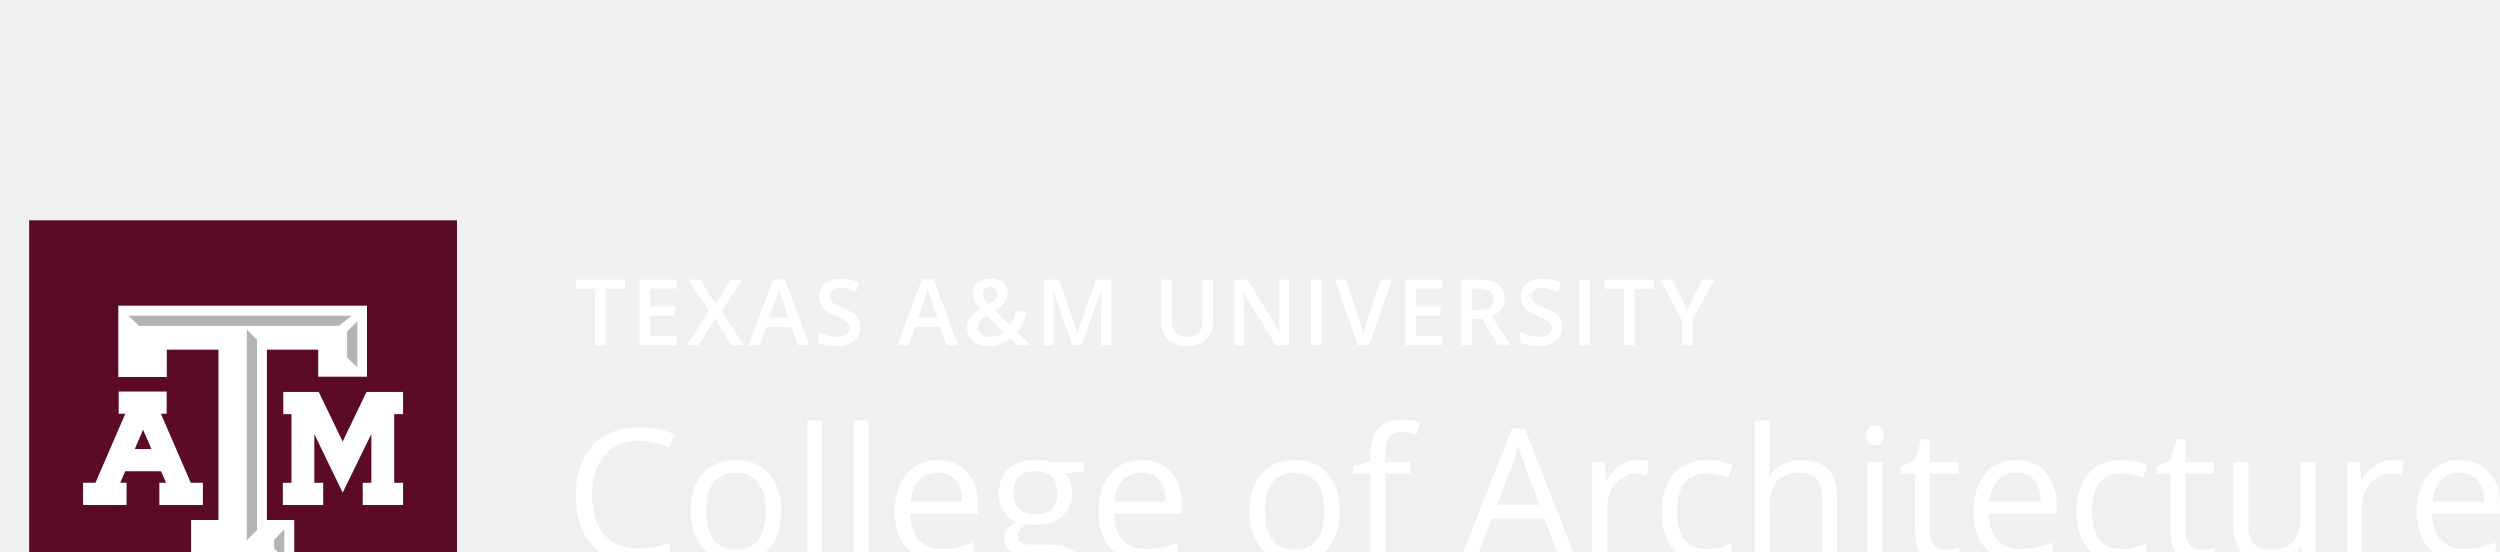
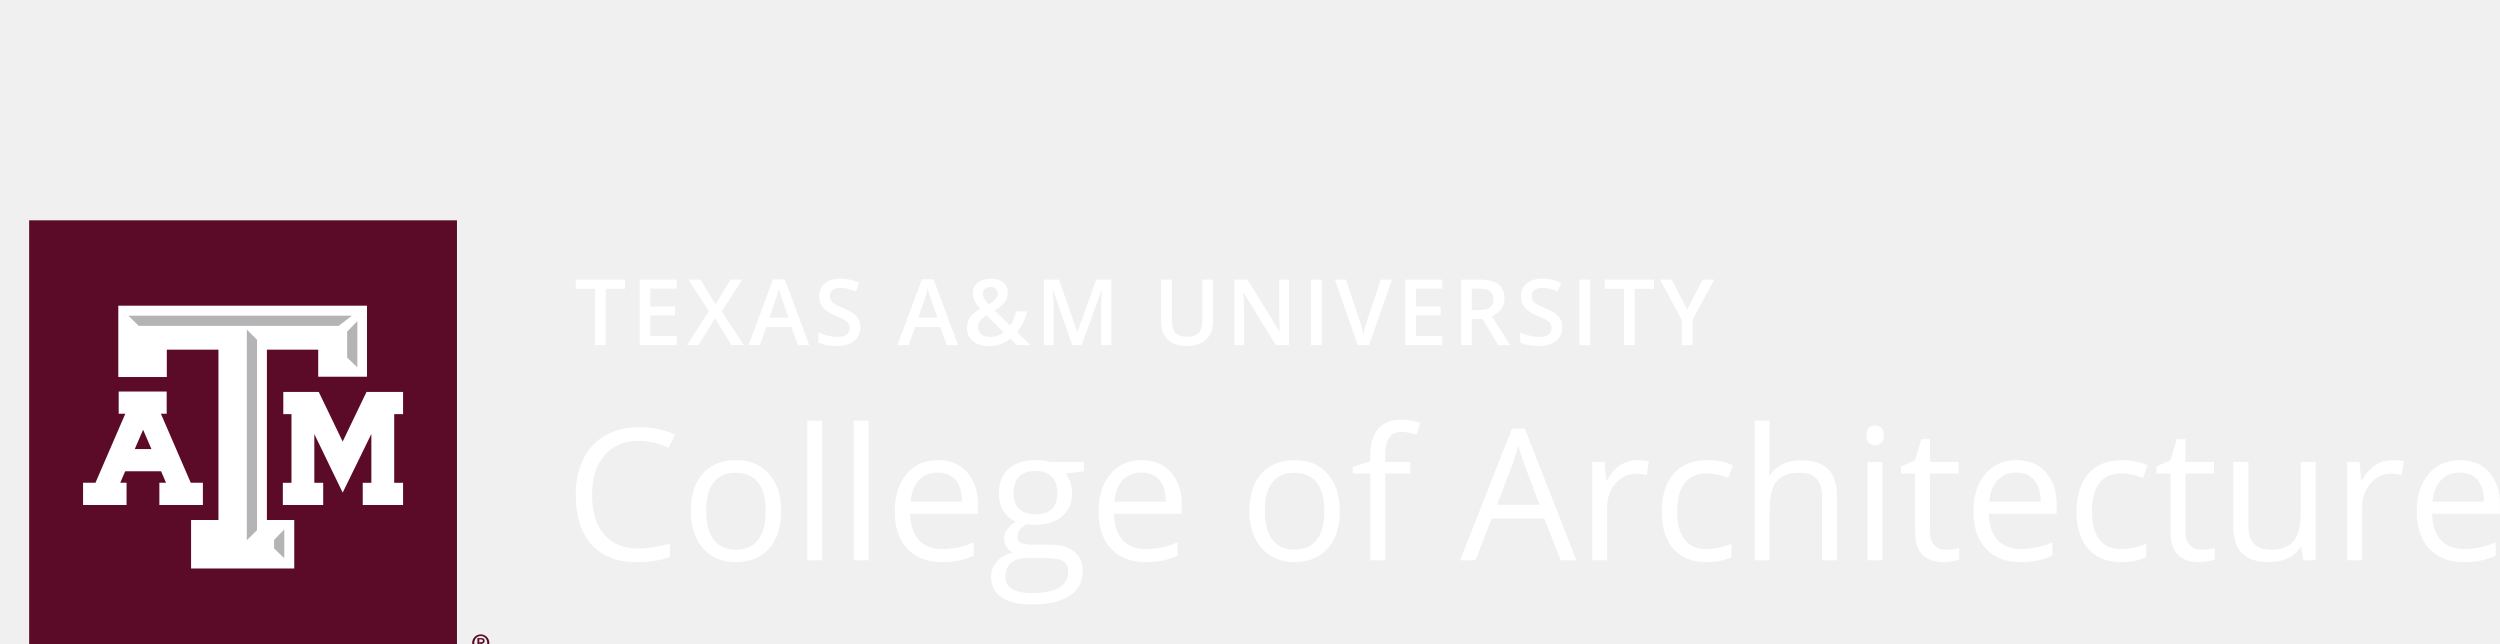
- <svg xmlns="http://www.w3.org/2000/svg" version="1.1" viewBox="0 0 1360 300" preserveAspectRatio="xMidYMid meet">
+ <svg xmlns="http://www.w3.org/2000/svg" version="1.1" viewBox="0 0 1360 350" preserveAspectRatio="xMidYMid meet">
  <defs>
    <style>
      .cls-1{fill:none;}
      .cls-2{fill:#5b0a28;}   /* 深栗色 */
      .cls-3{fill:#ffffff;}   /* 白 */
      .cls-4{fill:#b4b4b6;}   /* 灰 */
      .cls-5{clip-path:url(#clip);}
    </style>
    <clipPath id="clip">
-       <rect class="cls-1" width="1360" height="300" />
+       <rect class="cls-1" width="1360" height="350" />
    </clipPath>
  </defs>
  <g transform="translate(-52,52) scale(1.3)">
    <rect class="cls-2" x="52.2" y="52.2" width="179.02" height="180.44" />
    <polygon class="cls-3" points="207.44 124.01 194.15 124.01 193.38 124.01 193.04 124.7 183.39 144.78 173.72 124.7 173.39 124.01 172.62 124.01 159.77 124.01 158.55 124.01 158.55 125.23 158.55 132.08 158.55 133.3 159.77 133.3 161.97 133.3 161.97 162.04 159.59 162.04 158.36 162.04 158.36 163.26 158.36 170.11 158.36 171.33 159.59 171.33 174.02 171.33 175.24 171.33 175.24 170.11 175.24 163.26 175.24 162.04 174.02 162.04 171.53 162.04 171.53 141.64 182.3 163.87 183.4 166.13 184.51 163.87 195.4 141.59 195.4 162.04 193.02 162.04 191.79 162.04 191.79 163.26 191.79 170.11 191.79 171.33 193.02 171.33 207.44 171.33 208.67 171.33 208.67 170.11 208.67 163.26 208.67 162.04 207.44 162.04 204.96 162.04 204.96 133.3 207.44 133.3 208.67 133.3 208.67 132.08 208.67 125.23 208.67 124.01 207.44 124.01" />
    <path class="cls-3" d="M123.65,162.01h-3.83l-12.49-28.87h2.42v-9.3h-20.08v9.3h2.76l-12.48,28.87h-5.19v9.3h18.2v-9.3h-2.65l2.08-4.8h15.02l2.07,4.8h-2.79v9.3h18.21v-9.3h-1.23ZM103.37,147.91h-6.98l3.49-8.07,3.49,8.07Z" />
    <polygon class="cls-3" points="192.17 87.92 90.92 87.92 89.51 87.92 89.51 89.32 89.51 116.37 89.51 117.77 90.92 117.77 108.4 117.77 109.8 117.77 109.8 116.37 109.8 106.32 131.41 106.32 131.41 177.6 121.35 177.6 119.96 177.6 119.96 179.01 119.96 196.5 119.96 197.89 121.35 197.89 161.73 197.89 163.13 197.89 163.13 196.5 163.13 179.01 163.13 177.6 161.73 177.6 151.69 177.6 151.69 106.32 173.16 106.32 173.16 116.24 173.16 117.64 174.57 117.64 192.17 117.64 193.57 117.64 193.57 116.24 193.57 89.32 193.57 87.92 192.17 87.92" />
    <polygon class="cls-4" points="154.69 185.93 158.96 181.52 158.96 193.6 154.69 189.51 154.69 185.93" />
    <polygon class="cls-4" points="147.56 181.85 143.28 186.06 143.28 97.92 147.56 102.19 147.56 181.85" />
    <polygon class="cls-4" points="98.09 96.37 93.69 92.09 187.27 92.09 181.73 96.37 98.09 96.37" />
    <polygon class="cls-4" points="189.54 113.73 185.26 109.64 185.26 98.76 189.54 94.36 189.54 113.73" />
    <g class="cls-5">
      <path class="cls-2" d="M237.58,229.05c0-1.98,1.61-3.59,3.59-3.59s3.59,1.61,3.59,3.59-1.61,3.59-3.59,3.59-3.59-1.61-3.59-3.59M243.89,229.05c0-1.68-1.21-2.89-2.71-2.89s-2.71,1.21-2.71,2.89,1.21,2.89,2.71,2.89,2.71-1.21,2.71-2.89M239.79,227h1.51c.97,0,1.5.34,1.5,1.19,0,.7-.4,1.03-1.06,1.09l1.09,1.78h-.78l-1.05-1.75h-.46v1.75h-.76v-4.06ZM240.55,228.74h.67c.45,0,.84-.06.84-.61,0-.48-.44-.56-.82-.56h-.68v1.16Z" />
      <polygon class="cls-3" points="293.48 104.42 288.99 104.42 288.99 80.84 280.92 80.84 280.92 76.99 301.54 76.99 301.54 80.84 293.48 80.84 293.48 104.42" />
      <polygon class="cls-3" points="323.18 104.42 307.67 104.42 307.67 76.99 323.18 76.99 323.18 80.78 312.15 80.78 312.15 88.25 322.49 88.25 322.49 92 312.15 92 312.15 100.62 323.18 100.62 323.18 104.42" />
      <polygon class="cls-3" points="351.24 104.42 346.08 104.42 339.22 93.2 332.29 104.42 327.49 104.42 336.59 90.2 328.07 76.99 333.06 76.99 339.4 87.37 345.75 76.99 350.58 76.99 342.01 90.27 351.24 104.42" />
      <path class="cls-3" d="M373.88,104.42l-2.74-7.62h-10.49l-2.68,7.62h-4.73l10.26-27.54h4.88l10.27,27.54h-4.77ZM369.95,92.94l-2.57-7.47c-.19-.5-.45-1.29-.78-2.36-.33-1.08-.56-1.86-.68-2.36-.34,1.54-.83,3.22-1.48,5.04l-2.48,7.15h7.99Z" />
      <path class="cls-3" d="M400.01,96.97c0,2.44-.88,4.35-2.65,5.74-1.76,1.39-4.2,2.08-7.3,2.08s-5.64-.48-7.62-1.45v-4.24c1.25.59,2.58,1.05,3.99,1.39,1.41.34,2.72.51,3.93.51,1.78,0,3.08-.34,3.93-1.01.85-.68,1.27-1.58,1.27-2.72,0-1.02-.39-1.9-1.16-2.61-.78-.71-2.38-1.56-4.8-2.53-2.5-1.01-4.26-2.17-5.29-3.47-1.02-1.3-1.54-2.87-1.54-4.69,0-2.29.81-4.09,2.44-5.4,1.63-1.31,3.81-1.97,6.55-1.97s5.24.57,7.84,1.73l-1.42,3.66c-2.44-1.02-4.62-1.54-6.53-1.54-1.45,0-2.55.31-3.3.95-.75.63-1.12,1.46-1.12,2.51,0,.71.15,1.32.45,1.83.3.51.79.99,1.48,1.44.69.45,1.92,1.04,3.71,1.78,2.01.84,3.49,1.62,4.43,2.35.94.72,1.63,1.54,2.07,2.46.44.91.66,1.99.66,3.23" />
      <path class="cls-3" d="M436.16,104.42l-2.74-7.62h-10.49l-2.68,7.62h-4.73l10.26-27.54h4.88l10.27,27.54h-4.77ZM432.24,92.94l-2.57-7.47c-.19-.5-.45-1.29-.78-2.36-.33-1.08-.56-1.86-.68-2.36-.34,1.54-.83,3.22-1.48,5.04l-2.48,7.15h7.99Z" />
      <path class="cls-3" d="M444.64,97.16c0-1.64.4-3.07,1.2-4.29.8-1.22,2.24-2.43,4.33-3.63-1.19-1.39-2-2.56-2.43-3.52-.43-.96-.65-1.95-.65-2.97,0-1.9.68-3.4,2.04-4.5,1.36-1.1,3.18-1.65,5.47-1.65s3.96.53,5.22,1.6c1.26,1.07,1.89,2.51,1.89,4.33,0,1.43-.42,2.72-1.27,3.88-.84,1.16-2.25,2.33-4.23,3.49l6.49,6.27c1.01-1.34,1.86-3.3,2.54-5.89h4.54c-.87,3.55-2.28,6.45-4.2,8.69l5.65,5.46h-5.68l-2.8-2.72c-1.28,1.03-2.64,1.8-4.08,2.32-1.45.52-3.04.78-4.79.78-2.88,0-5.14-.68-6.77-2.05s-2.46-3.23-2.46-5.59M454.1,101.01c2.29,0,4.24-.67,5.87-2.01l-7.18-7.07c-1.33.85-2.24,1.65-2.74,2.4-.5.74-.75,1.59-.75,2.54,0,1.22.43,2.22,1.3,2.99.87.77,2.04,1.15,3.5,1.15M451.3,82.9c0,.79.21,1.53.63,2.23.42.7,1.01,1.45,1.76,2.23,1.41-.8,2.4-1.55,2.97-2.24.57-.69.85-1.47.85-2.34,0-.81-.27-1.46-.82-1.95-.54-.49-1.27-.73-2.17-.73-.99,0-1.77.26-2.35.76-.59.51-.88,1.18-.88,2.04" />
      <path class="cls-3" d="M488.69,104.42l-7.96-22.91h-.15c.21,3.4.32,6.59.32,9.57v13.34h-4.07v-27.43h6.32l7.62,21.82h.11l7.84-21.82h6.34v27.43h-4.32v-13.56c0-1.36.04-3.14.1-5.33.07-2.19.13-3.51.18-3.98h-.15l-8.24,22.87h-3.96Z" />
      <path class="cls-3" d="M547.62,76.99v17.75c0,2.03-.43,3.8-1.3,5.32-.87,1.52-2.13,2.69-3.77,3.51-1.65.82-3.61,1.23-5.9,1.23-3.4,0-6.05-.9-7.94-2.7-1.89-1.8-2.83-4.28-2.83-7.43v-17.67h4.5v17.35c0,2.26.52,3.94,1.58,5.01,1.05,1.07,2.66,1.61,4.84,1.61,4.23,0,6.34-2.22,6.34-6.66v-17.32h4.48Z" />
      <path class="cls-3" d="M579.41,104.42h-5.5l-13.49-21.86h-.15l.09,1.22c.18,2.33.26,4.45.26,6.38v14.26h-4.07v-27.43h5.44l13.45,21.75h.11c-.02-.29-.07-1.34-.15-3.14-.07-1.81-.11-3.22-.11-4.23v-14.37h4.11v27.43Z" />
      <rect class="cls-3" x="588.58" y="76.99" width="4.48" height="27.43" />
      <path class="cls-3" d="M617.86,76.99h4.65l-9.61,27.43h-4.73l-9.57-27.43h4.62l5.72,17.05c.3.81.62,1.86.96,3.14.34,1.28.56,2.24.66,2.86.16-.95.41-2.05.75-3.3.34-1.25.61-2.18.82-2.78l5.72-16.98Z" />
      <polygon class="cls-3" points="643.57 104.42 628.05 104.42 628.05 76.99 643.57 76.99 643.57 80.78 632.53 80.78 632.53 88.25 642.87 88.25 642.87 92 632.53 92 632.53 100.62 643.57 100.62 643.57 104.42" />
      <path class="cls-3" d="M655.9,93.46v10.96h-4.48v-27.43h7.75c3.54,0,6.16.66,7.86,1.99,1.7,1.32,2.55,3.33,2.55,6,0,3.42-1.78,5.85-5.33,7.3l7.75,12.14h-5.1l-6.57-10.96h-4.43ZM655.9,89.75h3.11c2.09,0,3.6-.39,4.54-1.16.94-.78,1.41-1.93,1.41-3.45s-.51-2.67-1.52-3.34c-1.01-.68-2.54-1.01-4.58-1.01h-2.96v8.97Z" />
      <path class="cls-3" d="M693.72,96.97c0,2.44-.88,4.35-2.65,5.74-1.76,1.39-4.2,2.08-7.3,2.08s-5.64-.48-7.62-1.45v-4.24c1.25.59,2.58,1.05,3.99,1.39,1.41.34,2.72.51,3.93.51,1.78,0,3.08-.34,3.93-1.01.85-.68,1.27-1.58,1.27-2.72,0-1.02-.39-1.9-1.16-2.61-.78-.71-2.38-1.56-4.8-2.53-2.5-1.01-4.27-2.17-5.29-3.47-1.02-1.3-1.54-2.87-1.54-4.69,0-2.29.81-4.09,2.44-5.4,1.63-1.31,3.81-1.97,6.55-1.97s5.24.57,7.84,1.73l-1.42,3.66c-2.44-1.02-4.62-1.54-6.53-1.54-1.45,0-2.55.31-3.3.95-.75.63-1.12,1.46-1.12,2.51,0,.71.15,1.32.45,1.83.3.51.79.99,1.48,1.44.69.45,1.92,1.04,3.71,1.78,2.01.84,3.49,1.62,4.43,2.35.94.72,1.63,1.54,2.07,2.46.44.91.66,1.99.66,3.23" />
      <rect class="cls-3" x="700.95" y="76.99" width="4.48" height="27.43" />
      <polygon class="cls-3" points="724.07 104.42 719.59 104.42 719.59 80.84 711.52 80.84 711.52 76.99 732.14 76.99 732.14 80.84 724.07 80.84 724.07 104.42" />
      <polygon class="cls-3" points="746.01 89.51 752.51 76.99 757.38 76.99 748.25 93.79 748.25 104.42 743.74 104.42 743.74 93.94 734.64 76.99 739.52 76.99 746.01 89.51" />
      <path class="cls-3" d="M307.29,144.48c-6.03,0-10.8,2.01-14.29,6.03-3.49,4.02-5.24,9.52-5.24,16.51s1.68,12.74,5.05,16.65c3.37,3.92,8.17,5.88,14.4,5.88,3.83,0,8.2-.69,13.11-2.07v5.6c-3.81,1.43-8.5,2.14-14.08,2.14-8.09,0-14.33-2.45-18.72-7.36-4.39-4.91-6.59-11.88-6.59-20.92,0-5.66,1.06-10.61,3.17-14.87,2.12-4.26,5.17-7.54,9.16-9.84,3.99-2.3,8.69-3.45,14.1-3.45,5.76,0,10.79,1.05,15.1,3.15l-2.7,5.48c-4.15-1.95-8.31-2.93-12.47-2.93" />
      <path class="cls-3" d="M366.88,173.84c0,6.71-1.69,11.95-5.07,15.72-3.38,3.77-8.05,5.65-14.01,5.65-3.68,0-6.95-.86-9.8-2.59-2.86-1.73-5.06-4.21-6.61-7.43-1.55-3.23-2.33-7.01-2.33-11.34,0-6.71,1.68-11.94,5.03-15.68,3.35-3.74,8.01-5.61,13.97-5.61s10.33,1.92,13.73,5.75c3.39,3.83,5.09,9.01,5.09,15.55M335.53,173.84c0,5.26,1.05,9.26,3.15,12.02,2.1,2.75,5.19,4.13,9.28,4.13s7.18-1.37,9.29-4.11c2.11-2.74,3.17-6.75,3.17-12.04s-1.06-9.21-3.17-11.92c-2.12-2.72-5.24-4.07-9.37-4.07s-7.16,1.34-9.24,4.02c-2.08,2.68-3.12,6.67-3.12,11.98" />
      <rect class="cls-3" x="377.81" y="136.03" width="6.23" height="58.43" />
      <rect class="cls-3" x="397.26" y="136.03" width="6.23" height="58.43" />
      <path class="cls-3" d="M434.1,195.21c-6.08,0-10.88-1.85-14.4-5.56-3.52-3.71-5.28-8.85-5.28-15.43s1.63-11.9,4.9-15.81c3.27-3.91,7.65-5.86,13.16-5.86,5.16,0,9.24,1.7,12.24,5.09,3.01,3.39,4.51,7.87,4.51,13.43v3.94h-28.35c.12,4.83,1.34,8.5,3.66,11,2.32,2.5,5.58,3.75,9.78,3.75,4.43,0,8.81-.93,13.14-2.78v5.56c-2.2.95-4.29,1.63-6.25,2.05-1.97.41-4.34.62-7.12.62M432.41,157.77c-3.31,0-5.94,1.08-7.9,3.23-1.97,2.15-3.12,5.13-3.48,8.94h21.52c0-3.93-.88-6.94-2.63-9.03-1.75-2.09-4.26-3.14-7.51-3.14" />
      <path class="cls-3" d="M493.55,153.3v3.94l-7.62.9c.7.88,1.33,2.02,1.88,3.44.55,1.41.83,3.01.83,4.79,0,4.03-1.38,7.25-4.13,9.65s-6.54,3.61-11.34,3.61c-1.23,0-2.38-.1-3.45-.3-2.65,1.4-3.98,3.17-3.98,5.29,0,1.13.46,1.96,1.39,2.5.93.54,2.52.81,4.77.81h7.29c4.46,0,7.88.94,10.27,2.82s3.59,4.61,3.59,8.19c0,4.56-1.83,8.03-5.48,10.42-3.66,2.39-8.99,3.59-16,3.59-5.38,0-9.53-1-12.45-3-2.92-2-4.38-4.83-4.38-8.49,0-2.5.8-4.67,2.4-6.5,1.6-1.83,3.85-3.07,6.76-3.72-1.05-.48-1.93-1.21-2.65-2.22-.71-1-1.07-2.17-1.07-3.49,0-1.5.4-2.82,1.2-3.94.8-1.13,2.07-2.22,3.79-3.27-2.13-.88-3.86-2.37-5.2-4.47-1.34-2.1-2.01-4.51-2.01-7.21,0-4.5,1.35-7.98,4.06-10.42,2.7-2.44,6.53-3.66,11.49-3.66,2.15,0,4.09.25,5.82.75h14.23ZM460.73,201.37c0,2.23.94,3.92,2.82,5.07,1.88,1.15,4.57,1.73,8.07,1.73,5.23,0,9.11-.78,11.62-2.35,2.52-1.56,3.77-3.69,3.77-6.36,0-2.23-.69-3.77-2.07-4.64-1.38-.86-3.97-1.3-7.77-1.3h-7.47c-2.83,0-5.03.68-6.61,2.03-1.58,1.35-2.37,3.29-2.37,5.82M464.11,166.48c0,2.88.81,5.06,2.44,6.53,1.63,1.48,3.89,2.21,6.8,2.21,6.08,0,9.12-2.95,9.12-8.86s-3.08-9.28-9.24-9.28c-2.93,0-5.18.79-6.76,2.37-1.58,1.58-2.37,3.92-2.37,7.02" />
      <path class="cls-3" d="M519.38,195.21c-6.08,0-10.88-1.85-14.4-5.56s-5.27-8.85-5.27-15.43,1.63-11.9,4.9-15.81c3.27-3.91,7.65-5.86,13.16-5.86,5.16,0,9.24,1.7,12.24,5.09,3,3.39,4.51,7.87,4.51,13.43v3.94h-28.35c.12,4.83,1.35,8.5,3.66,11,2.32,2.5,5.58,3.75,9.78,3.75,4.43,0,8.81-.93,13.14-2.78v5.56c-2.2.95-4.29,1.63-6.25,2.05-1.97.41-4.34.62-7.12.62M517.69,157.77c-3.31,0-5.94,1.08-7.91,3.23-1.96,2.15-3.12,5.13-3.47,8.94h21.52c0-3.93-.88-6.94-2.63-9.03-1.75-2.09-4.26-3.14-7.51-3.14" />
      <path class="cls-3" d="M600.65,173.84c0,6.71-1.69,11.95-5.07,15.72-3.38,3.77-8.05,5.65-14.01,5.65-3.68,0-6.95-.86-9.8-2.59-2.85-1.73-5.06-4.21-6.61-7.43-1.55-3.23-2.33-7.01-2.33-11.34,0-6.71,1.68-11.94,5.03-15.68,3.35-3.74,8.01-5.61,13.97-5.61s10.33,1.92,13.73,5.75c3.39,3.83,5.09,9.01,5.09,15.55M569.29,173.84c0,5.26,1.05,9.26,3.15,12.02,2.1,2.75,5.2,4.13,9.28,4.13s7.18-1.37,9.29-4.11c2.11-2.74,3.17-6.75,3.17-12.04s-1.06-9.21-3.17-11.92c-2.12-2.72-5.24-4.07-9.37-4.07s-7.16,1.34-9.24,4.02c-2.08,2.68-3.12,6.67-3.12,11.98" />
      <path class="cls-3" d="M630.13,158.14h-10.48v36.31h-6.23v-36.31h-7.36v-2.82l7.36-2.25v-2.29c0-10.12,4.42-15.17,13.26-15.17,2.18,0,4.73.44,7.66,1.31l-1.61,4.99c-2.41-.78-4.46-1.16-6.16-1.16-2.35,0-4.09.78-5.22,2.35-1.13,1.56-1.69,4.07-1.69,7.53v2.67h10.48v4.84Z" />
      <path class="cls-3" d="M693.06,194.46l-6.83-17.46h-22.01l-6.76,17.46h-6.46l21.71-55.13h5.37l21.59,55.13h-6.61ZM684.24,171.25l-6.38-17.01c-.83-2.15-1.68-4.79-2.55-7.92-.55,2.4-1.34,5.04-2.36,7.92l-6.46,17.01h17.76Z" />
      <path class="cls-3" d="M725.06,152.55c1.83,0,3.47.15,4.92.45l-.86,5.78c-1.7-.38-3.21-.56-4.51-.56-3.33,0-6.18,1.35-8.54,4.06-2.37,2.7-3.55,6.07-3.55,10.1v22.08h-6.23v-41.16h5.14l.71,7.62h.3c1.53-2.68,3.37-4.74,5.52-6.19,2.15-1.45,4.52-2.18,7.1-2.18" />
      <path class="cls-3" d="M754.12,195.21c-5.96,0-10.57-1.83-13.84-5.5-3.27-3.67-4.9-8.85-4.9-15.56s1.66-12.2,4.98-15.96c3.32-3.75,8.04-5.63,14.18-5.63,1.98,0,3.96.21,5.93.64,1.98.43,3.53.93,4.66,1.5l-1.92,5.29c-1.38-.55-2.88-1.01-4.51-1.37-1.63-.36-3.07-.54-4.32-.54-8.36,0-12.54,5.33-12.54,16,0,5.06,1.02,8.94,3.06,11.64,2.04,2.7,5.06,4.06,9.07,4.06,3.43,0,6.95-.74,10.55-2.22v5.52c-2.75,1.43-6.22,2.14-10.4,2.14" />
      <path class="cls-3" d="M802.45,194.46v-26.62c0-3.35-.77-5.86-2.29-7.51-1.53-1.65-3.92-2.48-7.17-2.48-4.33,0-7.49,1.18-9.48,3.53-1.99,2.35-2.99,6.21-2.99,11.57v21.52h-6.23v-58.43h6.23v17.69c0,2.13-.1,3.89-.3,5.29h.38c1.23-1.98,2.97-3.54,5.24-4.68,2.26-1.14,4.85-1.71,7.75-1.71,5.03,0,8.81,1.2,11.32,3.59,2.52,2.39,3.77,6.19,3.77,11.4v26.85h-6.23Z" />
      <path class="cls-3" d="M820.97,142.15c0-1.43.35-2.47,1.05-3.13.7-.66,1.58-.99,2.63-.99s1.86.34,2.59,1.01c.73.68,1.09,1.71,1.09,3.12s-.36,2.45-1.09,3.14c-.73.69-1.59,1.03-2.59,1.03-1.05,0-1.93-.34-2.63-1.03-.7-.69-1.05-1.73-1.05-3.14M827.73,194.46h-6.23v-41.16h6.23v41.16Z" />
      <path class="cls-3" d="M854.24,190.06c1.1,0,2.17-.08,3.19-.24,1.03-.16,1.84-.33,2.44-.51v4.77c-.68.33-1.67.59-2.99.81-1.31.21-2.5.32-3.55.32-7.96,0-11.94-4.19-11.94-12.58v-24.48h-5.9v-3l5.9-2.59,2.63-8.79h3.61v9.54h11.94v4.85h-11.94v24.22c0,2.48.59,4.38,1.76,5.71,1.18,1.33,2.79,1.99,4.84,1.99" />
      <path class="cls-3" d="M885.48,195.21c-6.08,0-10.88-1.85-14.4-5.56-3.52-3.71-5.28-8.85-5.28-15.43s1.63-11.9,4.9-15.81c3.27-3.91,7.65-5.86,13.16-5.86,5.16,0,9.24,1.7,12.24,5.09,3.01,3.39,4.51,7.87,4.51,13.43v3.94h-28.35c.12,4.83,1.35,8.5,3.66,11,2.31,2.5,5.58,3.75,9.78,3.75,4.43,0,8.81-.93,13.14-2.78v5.56c-2.2.95-4.29,1.63-6.25,2.05-1.97.41-4.34.62-7.12.62M883.79,157.77c-3.31,0-5.94,1.08-7.91,3.23-1.97,2.15-3.12,5.13-3.47,8.94h21.52c0-3.93-.88-6.94-2.63-9.03-1.75-2.09-4.26-3.14-7.51-3.14" />
      <path class="cls-3" d="M927.69,195.21c-5.96,0-10.57-1.83-13.84-5.5-3.27-3.67-4.9-8.85-4.9-15.56s1.66-12.2,4.98-15.96c3.32-3.75,8.04-5.63,14.18-5.63,1.98,0,3.96.21,5.93.64,1.98.43,3.53.93,4.66,1.5l-1.92,5.29c-1.38-.55-2.88-1.01-4.51-1.37-1.63-.36-3.07-.54-4.32-.54-8.36,0-12.54,5.33-12.54,16,0,5.06,1.02,8.94,3.06,11.64,2.04,2.7,5.06,4.06,9.07,4.06,3.43,0,6.95-.74,10.55-2.22v5.52c-2.75,1.43-6.22,2.14-10.4,2.14" />
      <path class="cls-3" d="M961.15,190.06c1.1,0,2.17-.08,3.19-.24,1.03-.16,1.84-.33,2.44-.51v4.77c-.68.33-1.67.59-2.99.81-1.31.21-2.5.32-3.55.32-7.96,0-11.94-4.19-11.94-12.58v-24.48h-5.9v-3l5.9-2.59,2.63-8.79h3.61v9.54h11.94v4.85h-11.94v24.22c0,2.48.59,4.38,1.76,5.71,1.18,1.33,2.79,1.99,4.84,1.99" />
      <path class="cls-3" d="M980.87,153.3v26.7c0,3.36.76,5.86,2.29,7.51,1.53,1.65,3.92,2.48,7.17,2.48,4.31,0,7.45-1.18,9.44-3.53,1.99-2.35,2.99-6.2,2.99-11.53v-21.63h6.23v41.16h-5.14l-.9-5.52h-.34c-1.28,2.03-3.05,3.58-5.31,4.66-2.27,1.08-4.85,1.62-7.75,1.62-5.01,0-8.76-1.19-11.25-3.57-2.49-2.38-3.74-6.18-3.74-11.42v-26.93h6.31Z" />
      <path class="cls-3" d="M1040.99,152.55c1.83,0,3.47.15,4.92.45l-.86,5.78c-1.7-.38-3.2-.56-4.51-.56-3.33,0-6.18,1.35-8.54,4.06-2.37,2.7-3.55,6.07-3.55,10.1v22.08h-6.23v-41.16h5.14l.71,7.62h.3c1.53-2.68,3.37-4.74,5.52-6.19,2.15-1.45,4.52-2.18,7.1-2.18" />
      <path class="cls-3" d="M1070.99,195.21c-6.08,0-10.88-1.85-14.4-5.56s-5.28-8.85-5.28-15.43,1.63-11.9,4.9-15.81c3.27-3.91,7.65-5.86,13.16-5.86,5.16,0,9.24,1.7,12.24,5.09,3.01,3.39,4.51,7.87,4.51,13.43v3.94h-28.35c.12,4.83,1.34,8.5,3.66,11,2.31,2.5,5.58,3.75,9.78,3.75,4.43,0,8.81-.93,13.14-2.78v5.56c-2.2.95-4.29,1.63-6.25,2.05-1.97.41-4.34.62-7.12.62M1069.3,157.77c-3.31,0-5.94,1.08-7.91,3.23-1.97,2.15-3.12,5.13-3.47,8.94h21.52c0-3.93-.88-6.94-2.63-9.03-1.75-2.09-4.26-3.14-7.51-3.14" />
    </g>
  </g>
</svg>
